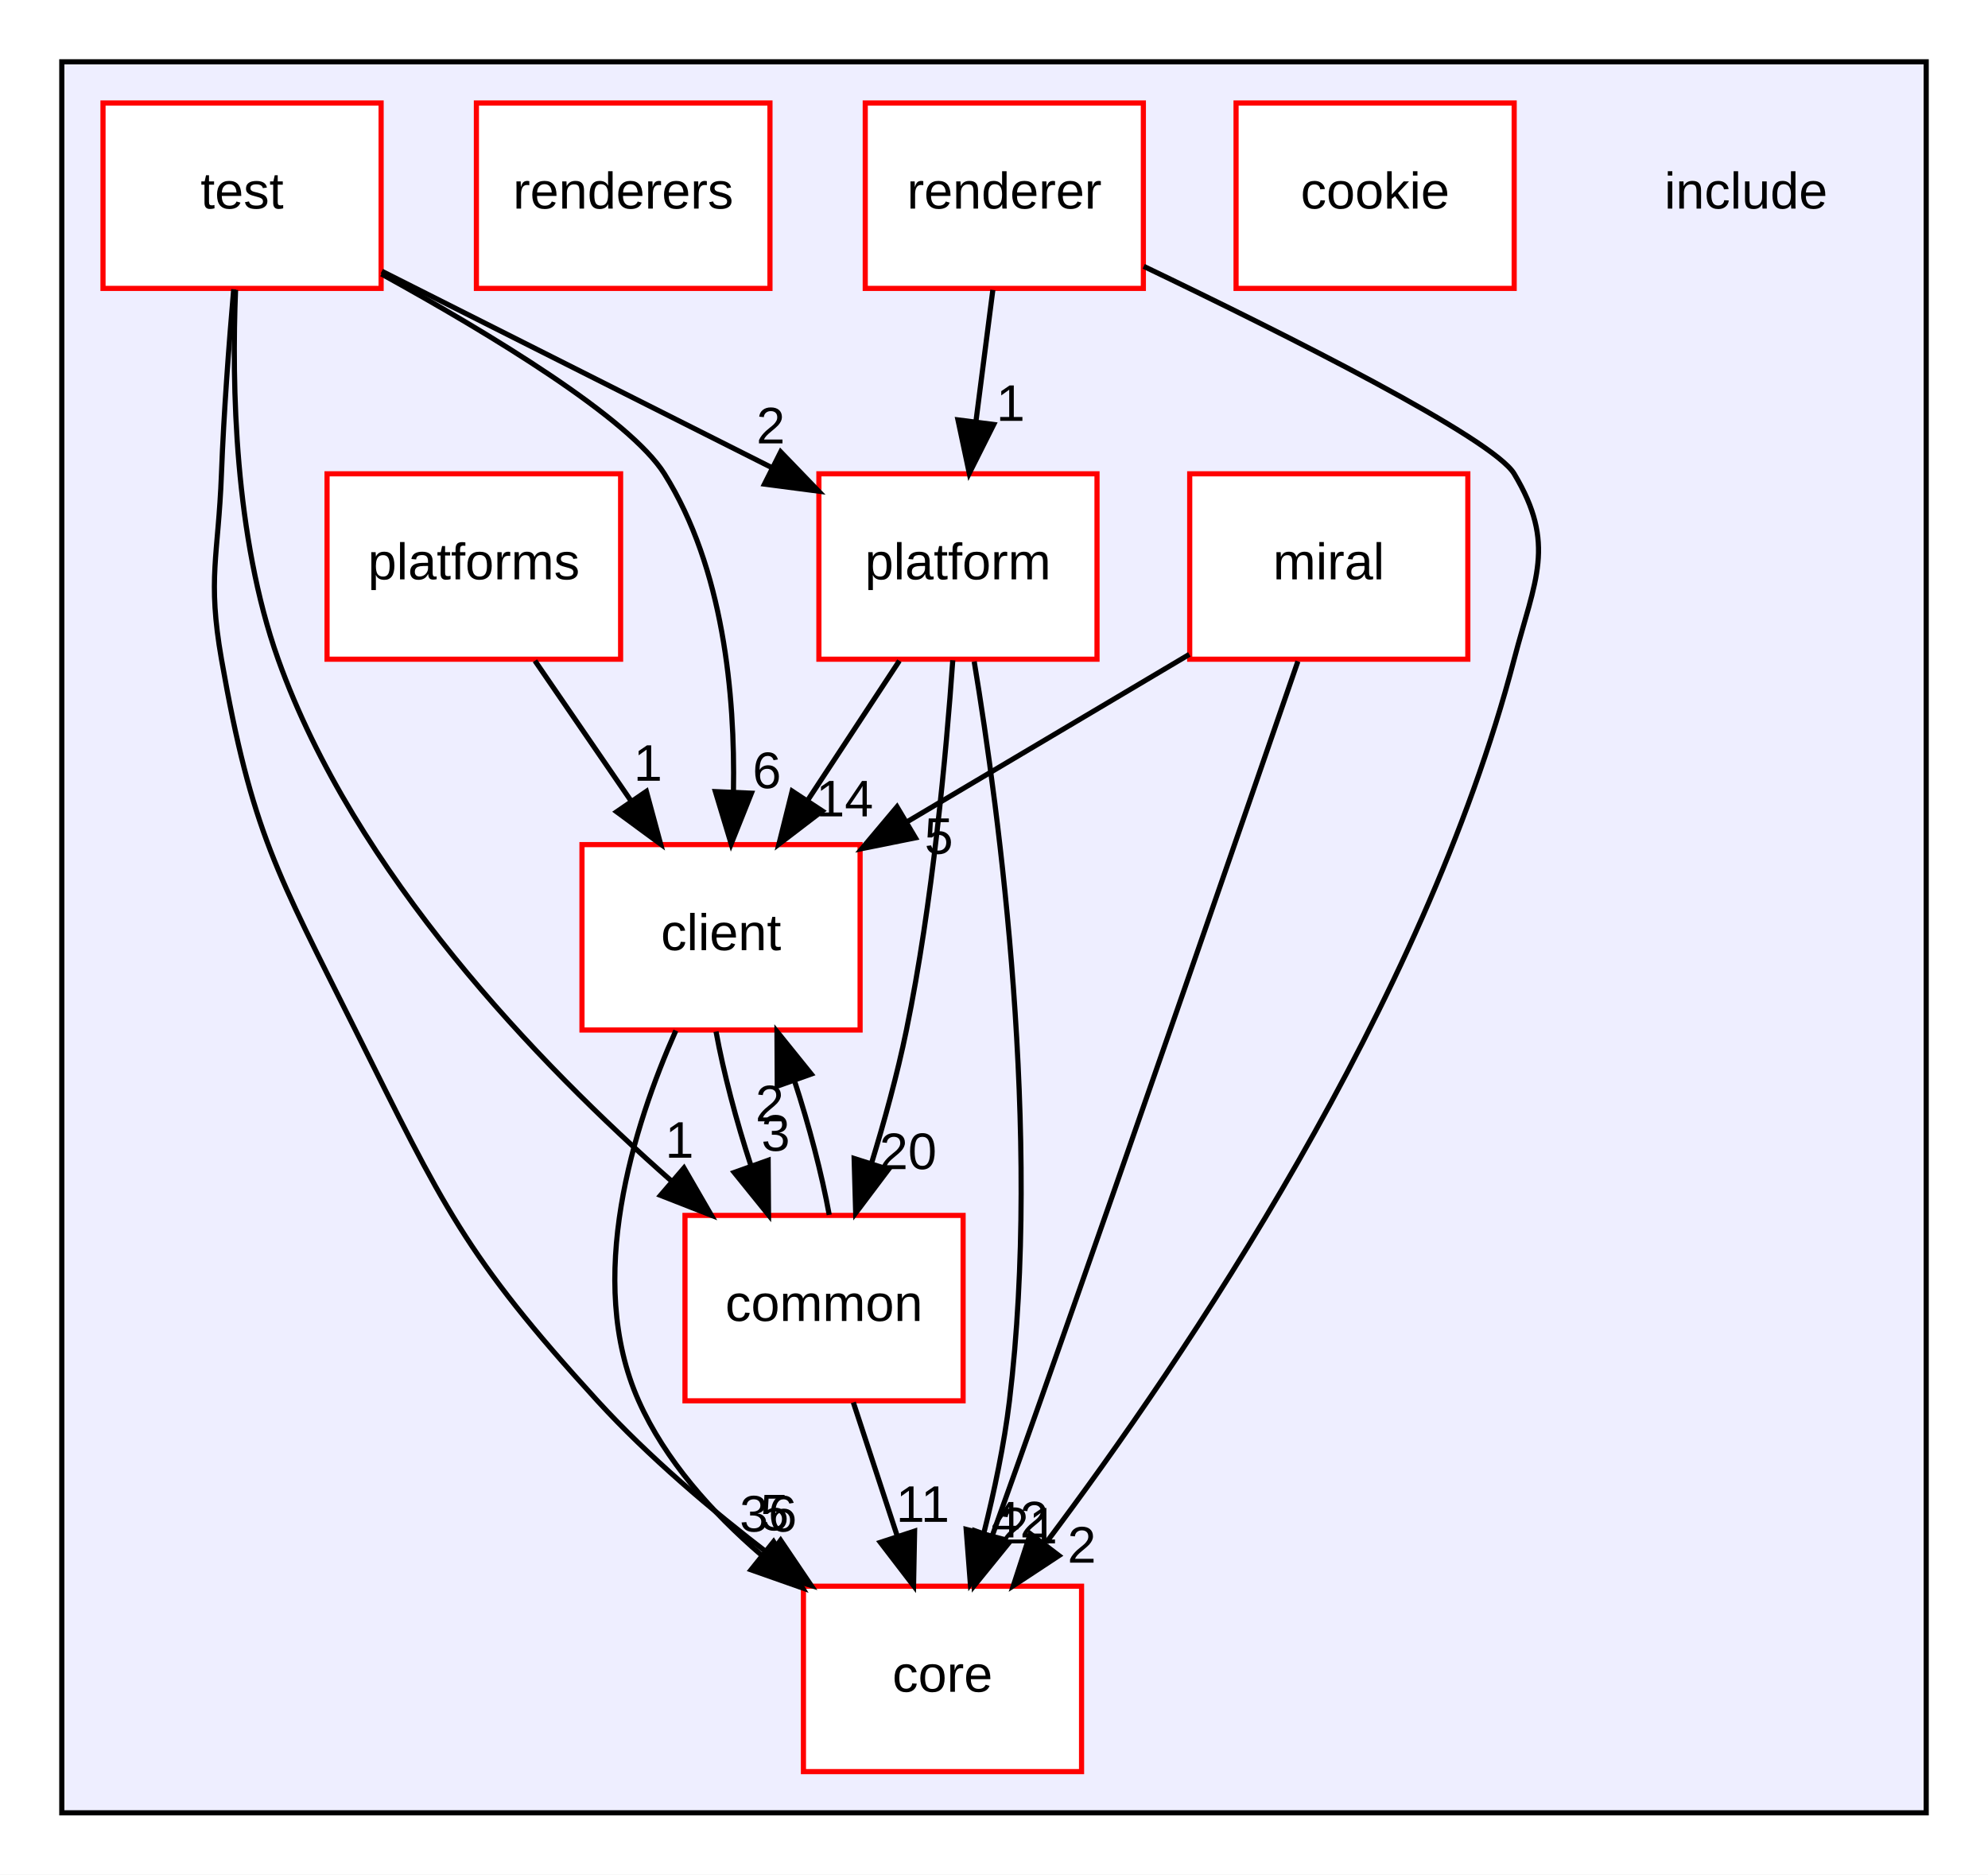
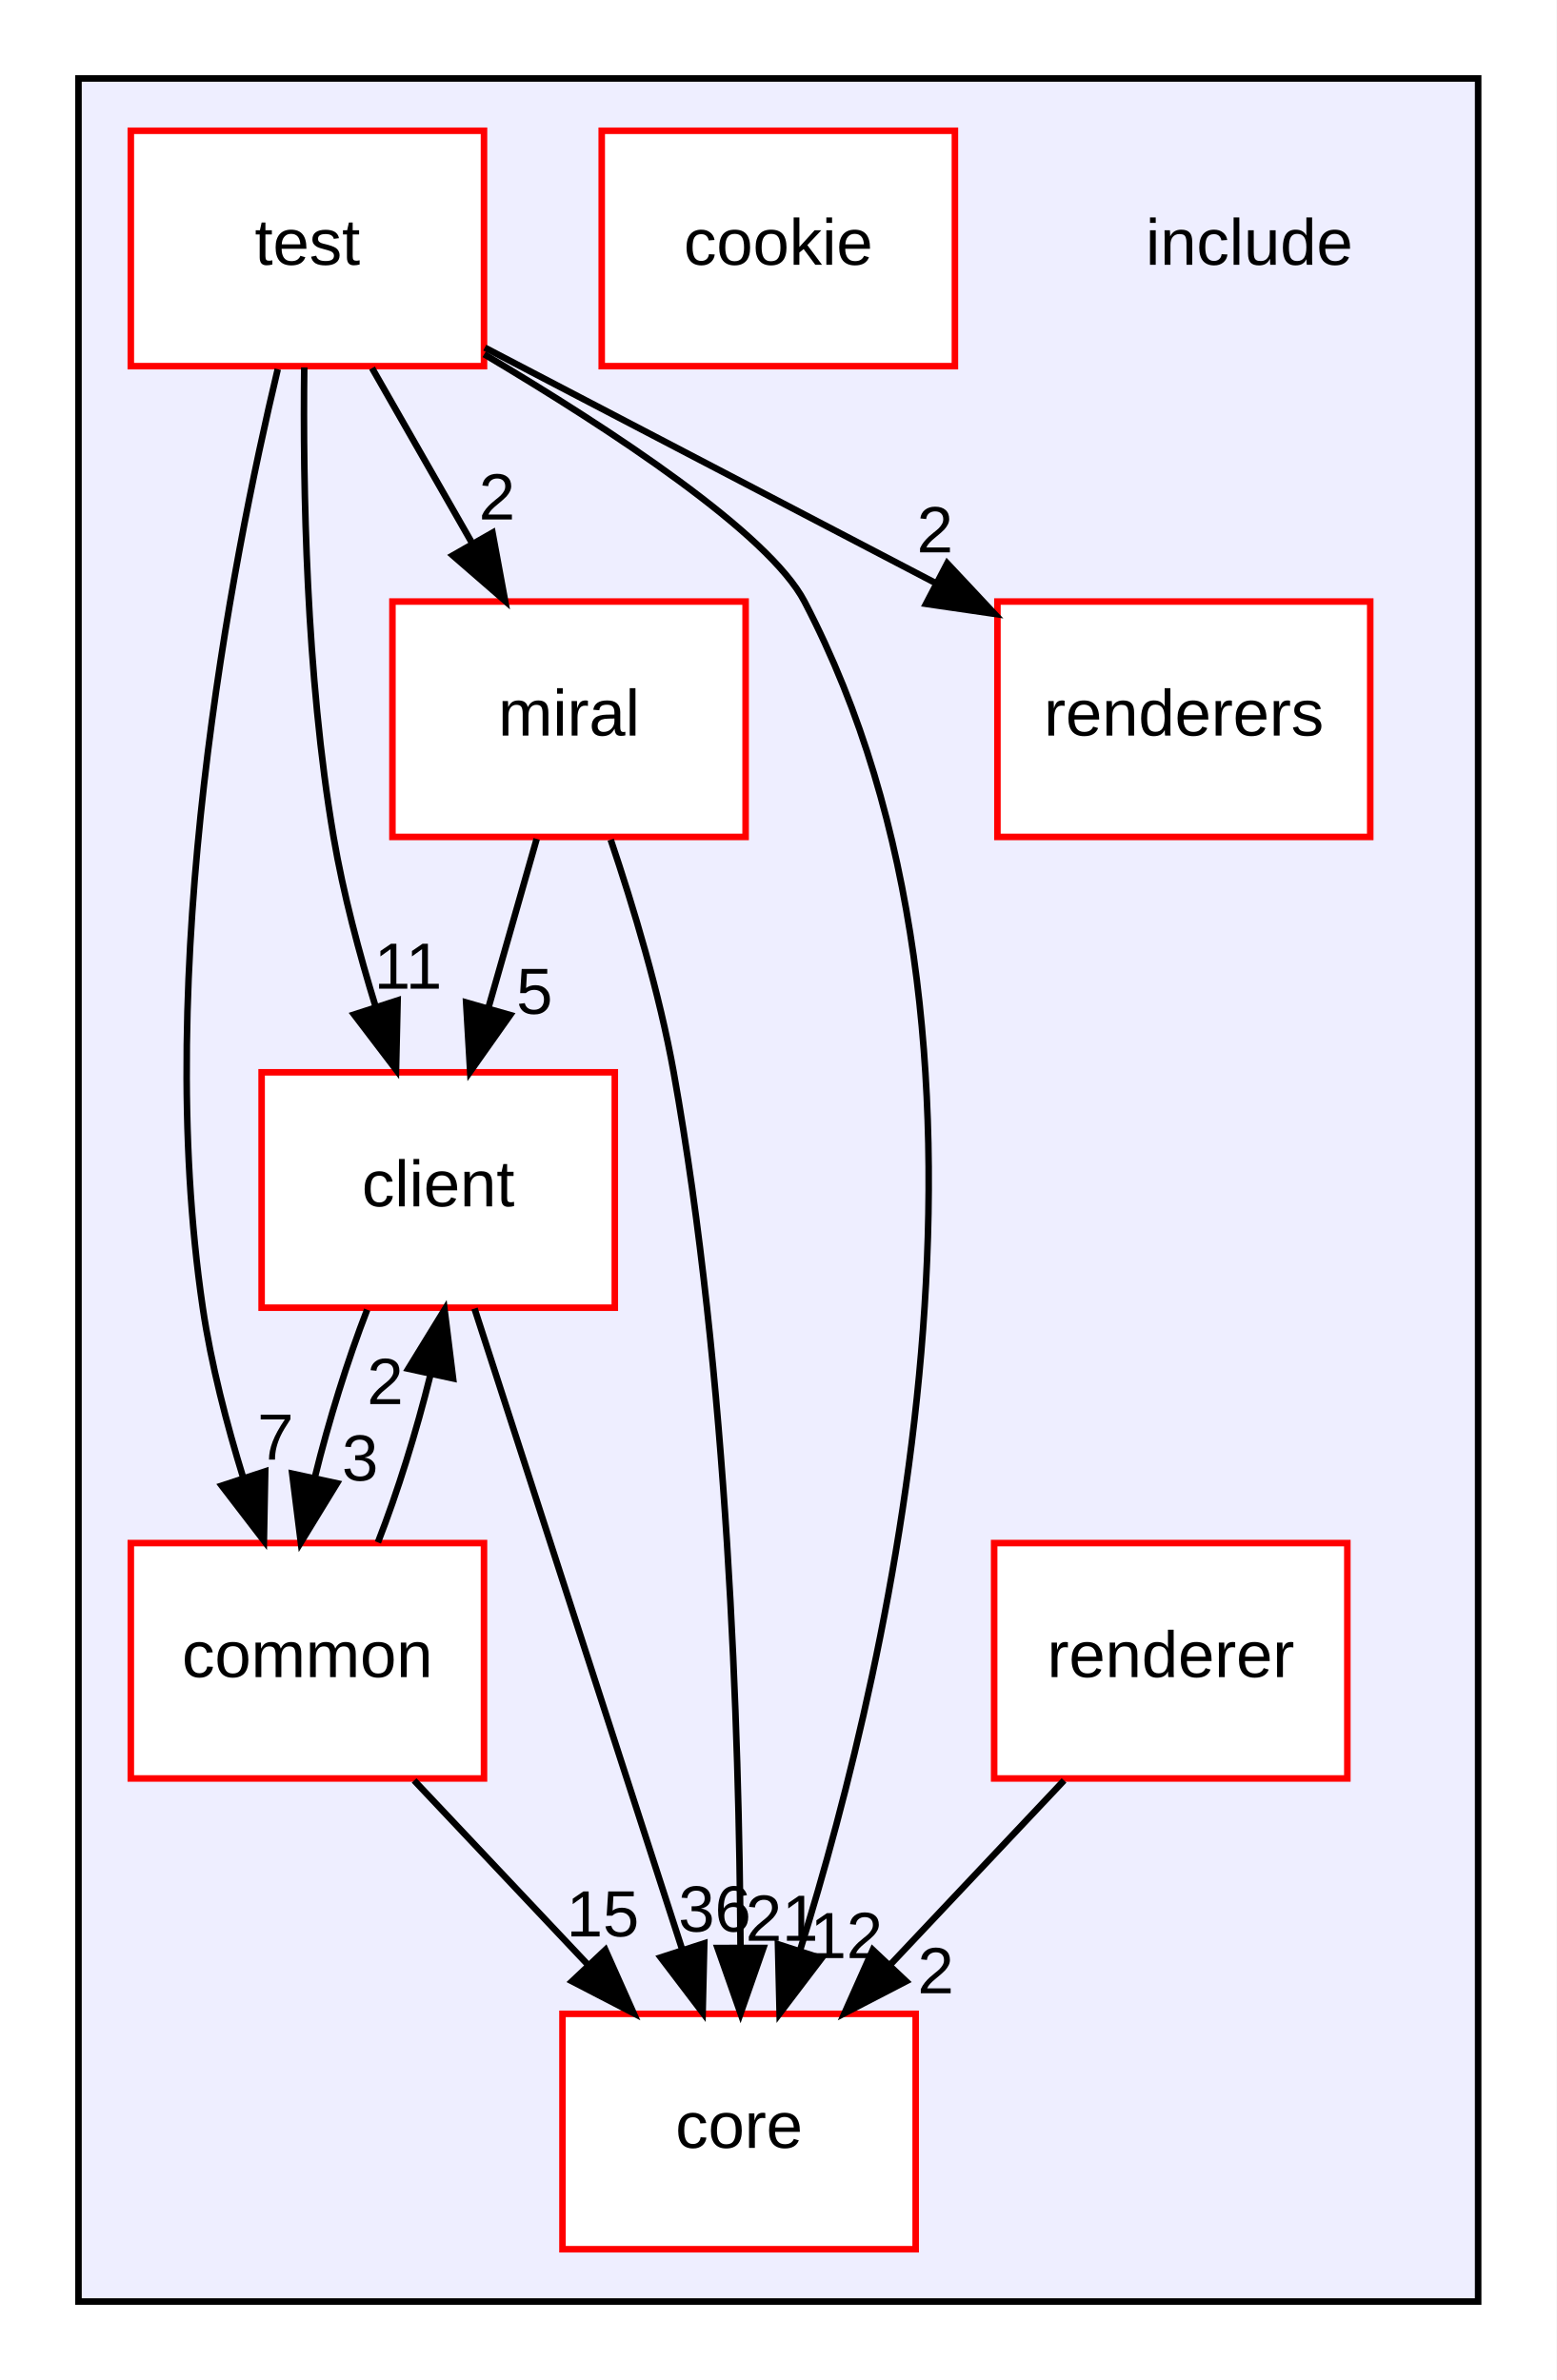
- <svg xmlns="http://www.w3.org/2000/svg" xmlns:xlink="http://www.w3.org/1999/xlink" width="386pt" height="364pt" viewBox="0.00 0.00 386.00 364.00">
+ <svg xmlns="http://www.w3.org/2000/svg" xmlns:xlink="http://www.w3.org/1999/xlink" width="238pt" height="364pt" viewBox="0.00 0.00 238.00 364.00">
  <g id="graph0" class="graph" transform="scale(1 1) rotate(0) translate(4 360)">
-     <polygon fill="white" stroke="none" points="-4,4 -4,-360 382,-360 382,4 -4,4" />
+     <polygon fill="white" stroke="none" points="-4,4 -4,-360 234,-360 234,4 -4,4" />
    <g id="clust1" class="cluster">
      <g id="a_clust1">
        <a xlink:href="dir_d44c64559bbebec7f509842c48db8b23.html" target="_top">
-           <polygon fill="#eeeeff" stroke="black" points="8,-8 8,-348 370,-348 370,-8 8,-8" />
+           <polygon fill="#eeeeff" stroke="black" points="8,-8 8,-348 222,-348 222,-8 8,-8" />
        </a>
      </g>
    </g>
    <g id="node1" class="node">
-       <text text-anchor="middle" x="335" y="-319.5" font-family="Arial" font-size="10.00">include</text>
+       <text text-anchor="middle" x="187" y="-319.5" font-family="Arial" font-size="10.00">include</text>
    </g>
    <g id="node2" class="node">
      <g id="a_node2">
        <a xlink:href="dir_eca4379131abe55f66c454f8d4bf8fd2.html" target="_top" xlink:title="client">
-           <polygon fill="white" stroke="red" points="163,-196 109,-196 109,-160 163,-160 163,-196" />
-           <text text-anchor="middle" x="136" y="-175.5" font-family="Arial" font-size="10.00">client</text>
+           <polygon fill="white" stroke="red" points="90,-196 36,-196 36,-160 90,-160 90,-196" />
+           <text text-anchor="middle" x="63" y="-175.5" font-family="Arial" font-size="10.00">client</text>
        </a>
      </g>
    </g>
    <g id="node3" class="node">
      <g id="a_node3">
        <a xlink:href="dir_0966d06610f72609fd9aa4979c2b5a92.html" target="_top" xlink:title="common">
-           <polygon fill="white" stroke="red" points="183,-124 129,-124 129,-88 183,-88 183,-124" />
-           <text text-anchor="middle" x="156" y="-103.5" font-family="Arial" font-size="10.00">common</text>
+           <polygon fill="white" stroke="red" points="70,-124 16,-124 16,-88 70,-88 70,-124" />
+           <text text-anchor="middle" x="43" y="-103.5" font-family="Arial" font-size="10.00">common</text>
        </a>
      </g>
    </g>
-     <g id="edge6" class="edge">
-       <path fill="none" stroke="black" d="M135.028,-159.697C136.467,-151.813 138.965,-142.304 141.843,-133.546" />
-       <polygon fill="black" stroke="black" points="145.148,-134.699 145.218,-124.104 138.557,-132.343 145.148,-134.699" />
-       <g id="a_edge6-headlabel">
-         <a xlink:href="dir_000005_000022.html" target="_top" xlink:title="3">
-           <text text-anchor="middle" x="146.612" y="-136.539" font-family="Arial" font-size="10.00">3</text>
+     <g id="edge7" class="edge">
+       <path fill="none" stroke="black" d="M52.141,-159.697C49.141,-151.983 46.266,-142.712 44.151,-134.112" />
+       <polygon fill="black" stroke="black" points="47.522,-133.141 41.992,-124.104 40.68,-134.618 47.522,-133.141" />
+       <g id="a_edge7-headlabel">
+         <a xlink:href="dir_000005_000020.html" target="_top" xlink:title="3">
+           <text text-anchor="middle" x="51.056" y="-133.556" font-family="Arial" font-size="10.00">3</text>
        </a>
      </g>
    </g>
    <g id="node5" class="node">
      <g id="a_node5">
        <a xlink:href="dir_3d69f64eaf81436fe2b22361382717e5.html" target="_top" xlink:title="core">
-           <polygon fill="white" stroke="red" points="206,-52 152,-52 152,-16 206,-16 206,-52" />
-           <text text-anchor="middle" x="179" y="-31.5" font-family="Arial" font-size="10.00">core</text>
+           <polygon fill="white" stroke="red" points="136,-52 82,-52 82,-16 136,-16 136,-52" />
+           <text text-anchor="middle" x="109" y="-31.5" font-family="Arial" font-size="10.00">core</text>
        </a>
      </g>
    </g>
-     <g id="edge5" class="edge">
-       <path fill="none" stroke="black" d="M127.223,-159.889C119.03,-141.427 109.514,-111.515 120,-88 125.17,-76.407 134.267,-66.291 143.793,-58.091" />
-       <polygon fill="black" stroke="black" points="146.201,-60.646 151.819,-51.663 141.825,-55.182 146.201,-60.646" />
-       <g id="a_edge5-headlabel">
-         <a xlink:href="dir_000005_000031.html" target="_top" xlink:title="36">
-           <text text-anchor="middle" x="145.17" y="-62.609" font-family="Arial" font-size="10.00">36</text>
+     <g id="edge6" class="edge">
+       <path fill="none" stroke="black" d="M68.549,-159.871C76.423,-135.564 90.918,-90.819 100.249,-62.013" />
+       <polygon fill="black" stroke="black" points="103.679,-62.781 103.432,-52.189 97.02,-60.624 103.679,-62.781" />
+       <g id="a_edge6-headlabel">
+         <a xlink:href="dir_000005_000029.html" target="_top" xlink:title="36">
+           <text text-anchor="middle" x="105.273" y="-64.576" font-family="Arial" font-size="10.00">36</text>
        </a>
      </g>
    </g>
-     <g id="edge14" class="edge">
-       <path fill="none" stroke="black" d="M157.008,-124.104C155.587,-131.96 153.101,-141.462 150.229,-150.232" />
-       <polygon fill="black" stroke="black" points="146.916,-149.102 146.86,-159.697 153.511,-151.45 146.916,-149.102" />
-       <g id="a_edge14-headlabel">
-         <a xlink:href="dir_000022_000005.html" target="_top" xlink:title="2">
-           <text text-anchor="middle" x="145.447" y="-142.263" font-family="Arial" font-size="10.00">2</text>
+     <g id="edge11" class="edge">
+       <path fill="none" stroke="black" d="M53.782,-124.104C56.784,-131.791 59.666,-141.054 61.794,-149.665" />
+       <polygon fill="black" stroke="black" points="58.43,-150.667 63.972,-159.697 65.271,-149.182 58.43,-150.667" />
+       <g id="a_edge11-headlabel">
+         <a xlink:href="dir_000020_000005.html" target="_top" xlink:title="2">
+           <text text-anchor="middle" x="54.893" y="-145.256" font-family="Arial" font-size="10.00">2</text>
        </a>
      </g>
    </g>
-     <g id="edge15" class="edge">
-       <path fill="none" stroke="black" d="M161.685,-87.697C164.248,-79.898 167.333,-70.508 170.185,-61.829" />
-       <polygon fill="black" stroke="black" points="173.584,-62.697 173.38,-52.104 166.933,-60.512 173.584,-62.697" />
-       <g id="a_edge15-headlabel">
-         <a xlink:href="dir_000022_000031.html" target="_top" xlink:title="11">
-           <text text-anchor="middle" x="175.159" y="-64.499" font-family="Arial" font-size="10.00">11</text>
+     <g id="edge12" class="edge">
+       <path fill="none" stroke="black" d="M59.315,-87.697C67.307,-79.22 77.072,-68.864 85.822,-59.583" />
+       <polygon fill="black" stroke="black" points="88.559,-61.781 92.873,-52.104 83.466,-56.979 88.559,-61.781" />
+       <g id="a_edge12-headlabel">
+         <a xlink:href="dir_000020_000029.html" target="_top" xlink:title="15">
+           <text text-anchor="middle" x="88.159" y="-63.844" font-family="Arial" font-size="10.00">15</text>
        </a>
      </g>
    </g>
    <g id="node4" class="node">
      <g id="a_node4">
        <a xlink:href="dir_e22a04079b11717bc80a8f8a512e592a.html" target="_top" xlink:title="cookie">
-           <polygon fill="white" stroke="red" points="290,-340 236,-340 236,-304 290,-304 290,-340" />
-           <text text-anchor="middle" x="263" y="-319.5" font-family="Arial" font-size="10.00">cookie</text>
+           <polygon fill="white" stroke="red" points="142,-340 88,-340 88,-304 142,-304 142,-340" />
+           <text text-anchor="middle" x="115" y="-319.5" font-family="Arial" font-size="10.00">cookie</text>
        </a>
      </g>
    </g>
    <g id="node6" class="node">
      <g id="a_node6">
        <a xlink:href="dir_f5fbc7f007a2ec1b5077eb888dc4db14.html" target="_top" xlink:title="miral">
-           <polygon fill="white" stroke="red" points="281,-268 227,-268 227,-232 281,-232 281,-268" />
-           <text text-anchor="middle" x="254" y="-247.5" font-family="Arial" font-size="10.00">miral</text>
+           <polygon fill="white" stroke="red" points="110,-268 56,-268 56,-232 110,-232 110,-268" />
+           <text text-anchor="middle" x="83" y="-247.5" font-family="Arial" font-size="10.00">miral</text>
        </a>
      </g>
    </g>
-     <g id="edge10" class="edge">
-       <path fill="none" stroke="black" d="M226.928,-232.941C210.705,-223.316 189.871,-210.958 172.241,-200.499" />
-       <polygon fill="black" stroke="black" points="173.741,-197.319 163.354,-195.227 170.169,-203.339 173.741,-197.319" />
-       <g id="a_edge10-headlabel">
-         <a xlink:href="dir_000013_000005.html" target="_top" xlink:title="5">
-           <text text-anchor="middle" x="178.281" y="-194.211" font-family="Arial" font-size="10.00">5</text>
+     <g id="edge8" class="edge">
+       <path fill="none" stroke="black" d="M78.056,-231.697C75.828,-223.898 73.145,-214.509 70.665,-205.829" />
+       <polygon fill="black" stroke="black" points="74,-204.758 67.887,-196.104 67.269,-206.681 74,-204.758" />
+       <g id="a_edge8-headlabel">
+         <a xlink:href="dir_000014_000005.html" target="_top" xlink:title="5">
+           <text text-anchor="middle" x="77.717" y="-204.934" font-family="Arial" font-size="10.00">5</text>
        </a>
      </g>
    </g>
-     <g id="edge11" class="edge">
-       <path fill="none" stroke="black" d="M248.005,-231.589C237.815,-202.037 216.428,-140.182 198,-88 194.992,-79.481 191.679,-70.206 188.674,-61.83" />
-       <polygon fill="black" stroke="black" points="191.879,-60.398 185.202,-52.171 185.291,-62.766 191.879,-60.398" />
-       <g id="a_edge11-headlabel">
-         <a xlink:href="dir_000013_000031.html" target="_top" xlink:title="21">
-           <text text-anchor="middle" x="195.766" y="-60.32" font-family="Arial" font-size="10.00">21</text>
+     <g id="edge9" class="edge">
+       <path fill="none" stroke="black" d="M89.37,-231.582C92.826,-221.359 96.826,-208.109 99,-196 107.321,-149.644 109.025,-94.714 109.215,-62.479" />
+       <polygon fill="black" stroke="black" points="112.715,-62.079 109.227,-52.075 105.715,-62.071 112.715,-62.079" />
+       <g id="a_edge9-headlabel">
+         <a xlink:href="dir_000014_000029.html" target="_top" xlink:title="21">
+           <text text-anchor="middle" x="115.55" y="-63.177" font-family="Arial" font-size="10.00">21</text>
        </a>
      </g>
    </g>
    <g id="node7" class="node">
      <g id="a_node7">
-         <a xlink:href="dir_ac186d3e8926949364e5821f25491cc3.html" target="_top" xlink:title="platform">
-           <polygon fill="white" stroke="red" points="209,-268 155,-268 155,-232 209,-232 209,-268" />
-           <text text-anchor="middle" x="182" y="-247.5" font-family="Arial" font-size="10.00">platform</text>
+         <a xlink:href="dir_2559567b361f07c773f9d9dac257f09a.html" target="_top" xlink:title="renderer">
+           <polygon fill="white" stroke="red" points="202,-124 148,-124 148,-88 202,-88 202,-124" />
+           <text text-anchor="middle" x="175" y="-103.5" font-family="Arial" font-size="10.00">renderer</text>
        </a>
      </g>
    </g>
-     <g id="edge7" class="edge">
-       <path fill="none" stroke="black" d="M170.629,-231.697C165.282,-223.559 158.796,-213.689 152.889,-204.701" />
-       <polygon fill="black" stroke="black" points="155.657,-202.539 147.24,-196.104 149.807,-206.384 155.657,-202.539" />
-       <g id="a_edge7-headlabel">
-         <a xlink:href="dir_000019_000005.html" target="_top" xlink:title="14">
-           <text text-anchor="middle" x="160.004" y="-201.484" font-family="Arial" font-size="10.00">14</text>
-         </a>
-       </g>
-     </g>
-     <g id="edge9" class="edge">
-       <path fill="none" stroke="black" d="M180.995,-231.794C179.726,-213.76 177.067,-184.674 172,-160 170.241,-151.432 167.71,-142.259 165.179,-133.993" />
-       <polygon fill="black" stroke="black" points="168.514,-132.928 162.144,-124.462 161.844,-135.052 168.514,-132.928" />
-       <g id="a_edge9-headlabel">
-         <a xlink:href="dir_000019_000022.html" target="_top" xlink:title="20">
-           <text text-anchor="middle" x="172.31" y="-132.991" font-family="Arial" font-size="10.00">20</text>
-         </a>
-       </g>
-     </g>
-     <g id="edge8" class="edge">
-       <path fill="none" stroke="black" d="M185.157,-231.548C190.051,-201.934 198.283,-139.992 192,-88 190.977,-79.535 189.067,-70.471 187.019,-62.276" />
-       <polygon fill="black" stroke="black" points="190.364,-61.234 184.409,-52.471 183.599,-63.034 190.364,-61.234" />
-       <g id="a_edge8-headlabel">
-         <a xlink:href="dir_000019_000031.html" target="_top" xlink:title="42">
-           <text text-anchor="middle" x="194.032" y="-61.477" font-family="Arial" font-size="10.00">42</text>
+     <g id="edge10" class="edge">
+       <path fill="none" stroke="black" d="M158.685,-87.697C150.693,-79.22 140.928,-68.864 132.178,-59.583" />
+       <polygon fill="black" stroke="black" points="134.534,-56.979 125.127,-52.104 129.441,-61.781 134.534,-56.979" />
+       <g id="a_edge10-headlabel">
+         <a xlink:href="dir_000033_000029.html" target="_top" xlink:title="2">
+           <text text-anchor="middle" x="139.065" y="-55.147" font-family="Arial" font-size="10.00">2</text>
        </a>
      </g>
    </g>
    <g id="node8" class="node">
      <g id="a_node8">
-         <a xlink:href="dir_a67076ebe8963a65253afa097c9d0973.html" target="_top" xlink:title="platforms">
-           <polygon fill="white" stroke="red" points="116.5,-268 59.5,-268 59.5,-232 116.5,-232 116.5,-268" />
-           <text text-anchor="middle" x="88" y="-247.5" font-family="Arial" font-size="10.00">platforms</text>
-         </a>
-       </g>
-     </g>
-     <g id="edge16" class="edge">
-       <path fill="none" stroke="black" d="M99.865,-231.697C105.503,-223.474 112.354,-213.483 118.569,-204.421" />
-       <polygon fill="black" stroke="black" points="121.503,-206.331 124.271,-196.104 115.729,-202.372 121.503,-206.331" />
-       <g id="a_edge16-headlabel">
-         <a xlink:href="dir_000041_000005.html" target="_top" xlink:title="1">
-           <text text-anchor="middle" x="121.811" y="-208.401" font-family="Arial" font-size="10.00">1</text>
+         <a xlink:href="dir_59dc2ee39f03ca117030a43005a438e2.html" target="_top" xlink:title="renderers">
+           <polygon fill="white" stroke="red" points="205.5,-268 148.5,-268 148.5,-232 205.5,-232 205.5,-268" />
+           <text text-anchor="middle" x="177" y="-247.5" font-family="Arial" font-size="10.00">renderers</text>
        </a>
      </g>
    </g>
    <g id="node9" class="node">
      <g id="a_node9">
-         <a xlink:href="dir_2559567b361f07c773f9d9dac257f09a.html" target="_top" xlink:title="renderer">
-           <polygon fill="white" stroke="red" points="218,-340 164,-340 164,-304 218,-304 218,-340" />
-           <text text-anchor="middle" x="191" y="-319.5" font-family="Arial" font-size="10.00">renderer</text>
-         </a>
-       </g>
-     </g>
-     <g id="edge13" class="edge">
-       <path fill="none" stroke="black" d="M218.069,-308.285C245.936,-294.922 285.868,-274.899 290,-268 298.221,-254.274 294.054,-247.478 290,-232 272.393,-164.783 226.07,-96.34 199.157,-60.499" />
-       <polygon fill="black" stroke="black" points="201.608,-57.941 192.763,-52.11 196.041,-62.185 201.608,-57.941" />
-       <g id="a_edge13-headlabel">
-         <a xlink:href="dir_000045_000031.html" target="_top" xlink:title="2">
-           <text text-anchor="middle" x="206.046" y="-56.579" font-family="Arial" font-size="10.00">2</text>
-         </a>
-       </g>
-     </g>
-     <g id="edge12" class="edge">
-       <path fill="none" stroke="black" d="M188.775,-303.697C187.783,-295.983 186.592,-286.712 185.486,-278.112" />
-       <polygon fill="black" stroke="black" points="188.946,-277.576 184.199,-268.104 182.003,-278.469 188.946,-277.576" />
-       <g id="a_edge12-headlabel">
-         <a xlink:href="dir_000045_000019.html" target="_top" xlink:title="1">
-           <text text-anchor="middle" x="192.22" y="-278.28" font-family="Arial" font-size="10.00">1</text>
-         </a>
-       </g>
-     </g>
-     <g id="node10" class="node">
-       <g id="a_node10">
-         <a xlink:href="dir_59dc2ee39f03ca117030a43005a438e2.html" target="_top" xlink:title="renderers">
-           <polygon fill="white" stroke="red" points="145.5,-340 88.5,-340 88.5,-304 145.5,-304 145.5,-340" />
-           <text text-anchor="middle" x="117" y="-319.5" font-family="Arial" font-size="10.00">renderers</text>
-         </a>
-       </g>
-     </g>
-     <g id="node11" class="node">
-       <g id="a_node11">
        <a xlink:href="dir_69f6b0b437b9d7106ae46b3b241ba72b.html" target="_top" xlink:title="test">
          <polygon fill="white" stroke="red" points="70,-340 16,-340 16,-304 70,-304 70,-340" />
          <text text-anchor="middle" x="43" y="-319.5" font-family="Arial" font-size="10.00">test</text>
        </a>
      </g>
    </g>
    <g id="edge1" class="edge">
-       <path fill="none" stroke="black" d="M70.061,-306.805C91.255,-295.116 118.247,-278.771 125,-268 136.476,-249.695 138.743,-225.085 138.412,-206.383" />
-       <polygon fill="black" stroke="black" points="141.898,-205.985 137.967,-196.147 134.905,-206.289 141.898,-205.985" />
+       <path fill="none" stroke="black" d="M42.517,-303.804C42.302,-285.779 42.784,-256.699 47,-232 48.472,-223.378 50.919,-214.189 53.462,-205.925" />
+       <polygon fill="black" stroke="black" points="56.794,-206.997 56.552,-196.404 50.136,-204.835 56.794,-206.997" />
      <g id="a_edge1-headlabel">
-         <a xlink:href="dir_000053_000005.html" target="_top" xlink:title="6">
-           <text text-anchor="middle" x="144.891" y="-206.953" font-family="Arial" font-size="10.00">6</text>
+         <a xlink:href="dir_000041_000005.html" target="_top" xlink:title="11">
+           <text text-anchor="middle" x="58.385" y="-208.792" font-family="Arial" font-size="10.00">11</text>
+         </a>
+       </g>
+     </g>
+     <g id="edge5" class="edge">
+       <path fill="none" stroke="black" d="M38.467,-303.541C31.401,-273.919 19.328,-211.963 27,-160 28.278,-151.347 30.669,-142.149 33.22,-133.887" />
+       <polygon fill="black" stroke="black" points="36.55,-134.965 36.348,-124.372 29.9,-132.779 36.55,-134.965" />
+       <g id="a_edge5-headlabel">
+         <a xlink:href="dir_000041_000020.html" target="_top" xlink:title="7">
+           <text text-anchor="middle" x="38.125" y="-136.766" font-family="Arial" font-size="10.00">7</text>
        </a>
      </g>
    </g>
    <g id="edge4" class="edge">
-       <path fill="none" stroke="black" d="M41.739,-303.718C40.993,-285.37 41.51,-255.794 50,-232 64.819,-190.47 100.54,-153.415 126.426,-130.635" />
-       <polygon fill="black" stroke="black" points="128.805,-133.205 134.11,-124.034 124.244,-127.895 128.805,-133.205" />
+       <path fill="none" stroke="black" d="M70.028,-305.819C89.612,-294.185 113.568,-278.411 119,-268 154.1,-200.73 132.452,-107.088 118.33,-61.733" />
+       <polygon fill="black" stroke="black" points="121.605,-60.486 115.197,-52.049 114.945,-62.641 121.605,-60.486" />
      <g id="a_edge4-headlabel">
-         <a xlink:href="dir_000053_000022.html" target="_top" xlink:title="1">
-           <text text-anchor="middle" x="127.929" y="-135.201" font-family="Arial" font-size="10.00">1</text>
+         <a xlink:href="dir_000041_000029.html" target="_top" xlink:title="12">
+           <text text-anchor="middle" x="125.413" y="-60.533" font-family="Arial" font-size="10.00">12</text>
        </a>
      </g>
    </g>
    <g id="edge3" class="edge">
-       <path fill="none" stroke="black" d="M41.375,-303.833C40.476,-293.467 39.452,-279.987 39,-268 38.398,-252.011 36.242,-247.76 39,-232 44.866,-198.487 49.822,-190.449 65,-160 82.049,-125.799 86.234,-116.222 112,-88 121.897,-77.159 134.157,-66.778 145.472,-58.123" />
-       <polygon fill="black" stroke="black" points="147.57,-60.924 153.498,-52.143 143.388,-55.311 147.57,-60.924" />
+       <path fill="none" stroke="black" d="M52.888,-303.697C57.489,-295.644 63.06,-285.894 68.153,-276.982" />
+       <polygon fill="black" stroke="black" points="71.303,-278.523 73.226,-268.104 65.226,-275.05 71.303,-278.523" />
      <g id="a_edge3-headlabel">
-         <a xlink:href="dir_000053_000031.html" target="_top" xlink:title="5">
-           <text text-anchor="middle" x="146.384" y="-62.849" font-family="Arial" font-size="10.00">5</text>
+         <a xlink:href="dir_000041_000014.html" target="_top" xlink:title="2">
+           <text text-anchor="middle" x="71.985" y="-280.553" font-family="Arial" font-size="10.00">2</text>
        </a>
      </g>
    </g>
    <g id="edge2" class="edge">
-       <path fill="none" stroke="black" d="M70.131,-307.337C91.752,-296.448 122.222,-281.104 145.903,-269.178" />
-       <polygon fill="black" stroke="black" points="147.581,-272.252 154.938,-264.628 144.432,-266 147.581,-272.252" />
+       <path fill="none" stroke="black" d="M70.117,-306.834C89.924,-296.488 117.043,-282.321 139.007,-270.847" />
+       <polygon fill="black" stroke="black" points="140.825,-273.846 148.068,-266.114 137.584,-267.642 140.825,-273.846" />
      <g id="a_edge2-headlabel">
-         <a xlink:href="dir_000053_000019.html" target="_top" xlink:title="2">
-           <text text-anchor="middle" x="145.647" y="-273.905" font-family="Arial" font-size="10.00">2</text>
+         <a xlink:href="dir_000041_000036.html" target="_top" xlink:title="2">
+           <text text-anchor="middle" x="138.954" y="-275.527" font-family="Arial" font-size="10.00">2</text>
        </a>
      </g>
    </g>
  </g>
</svg>
